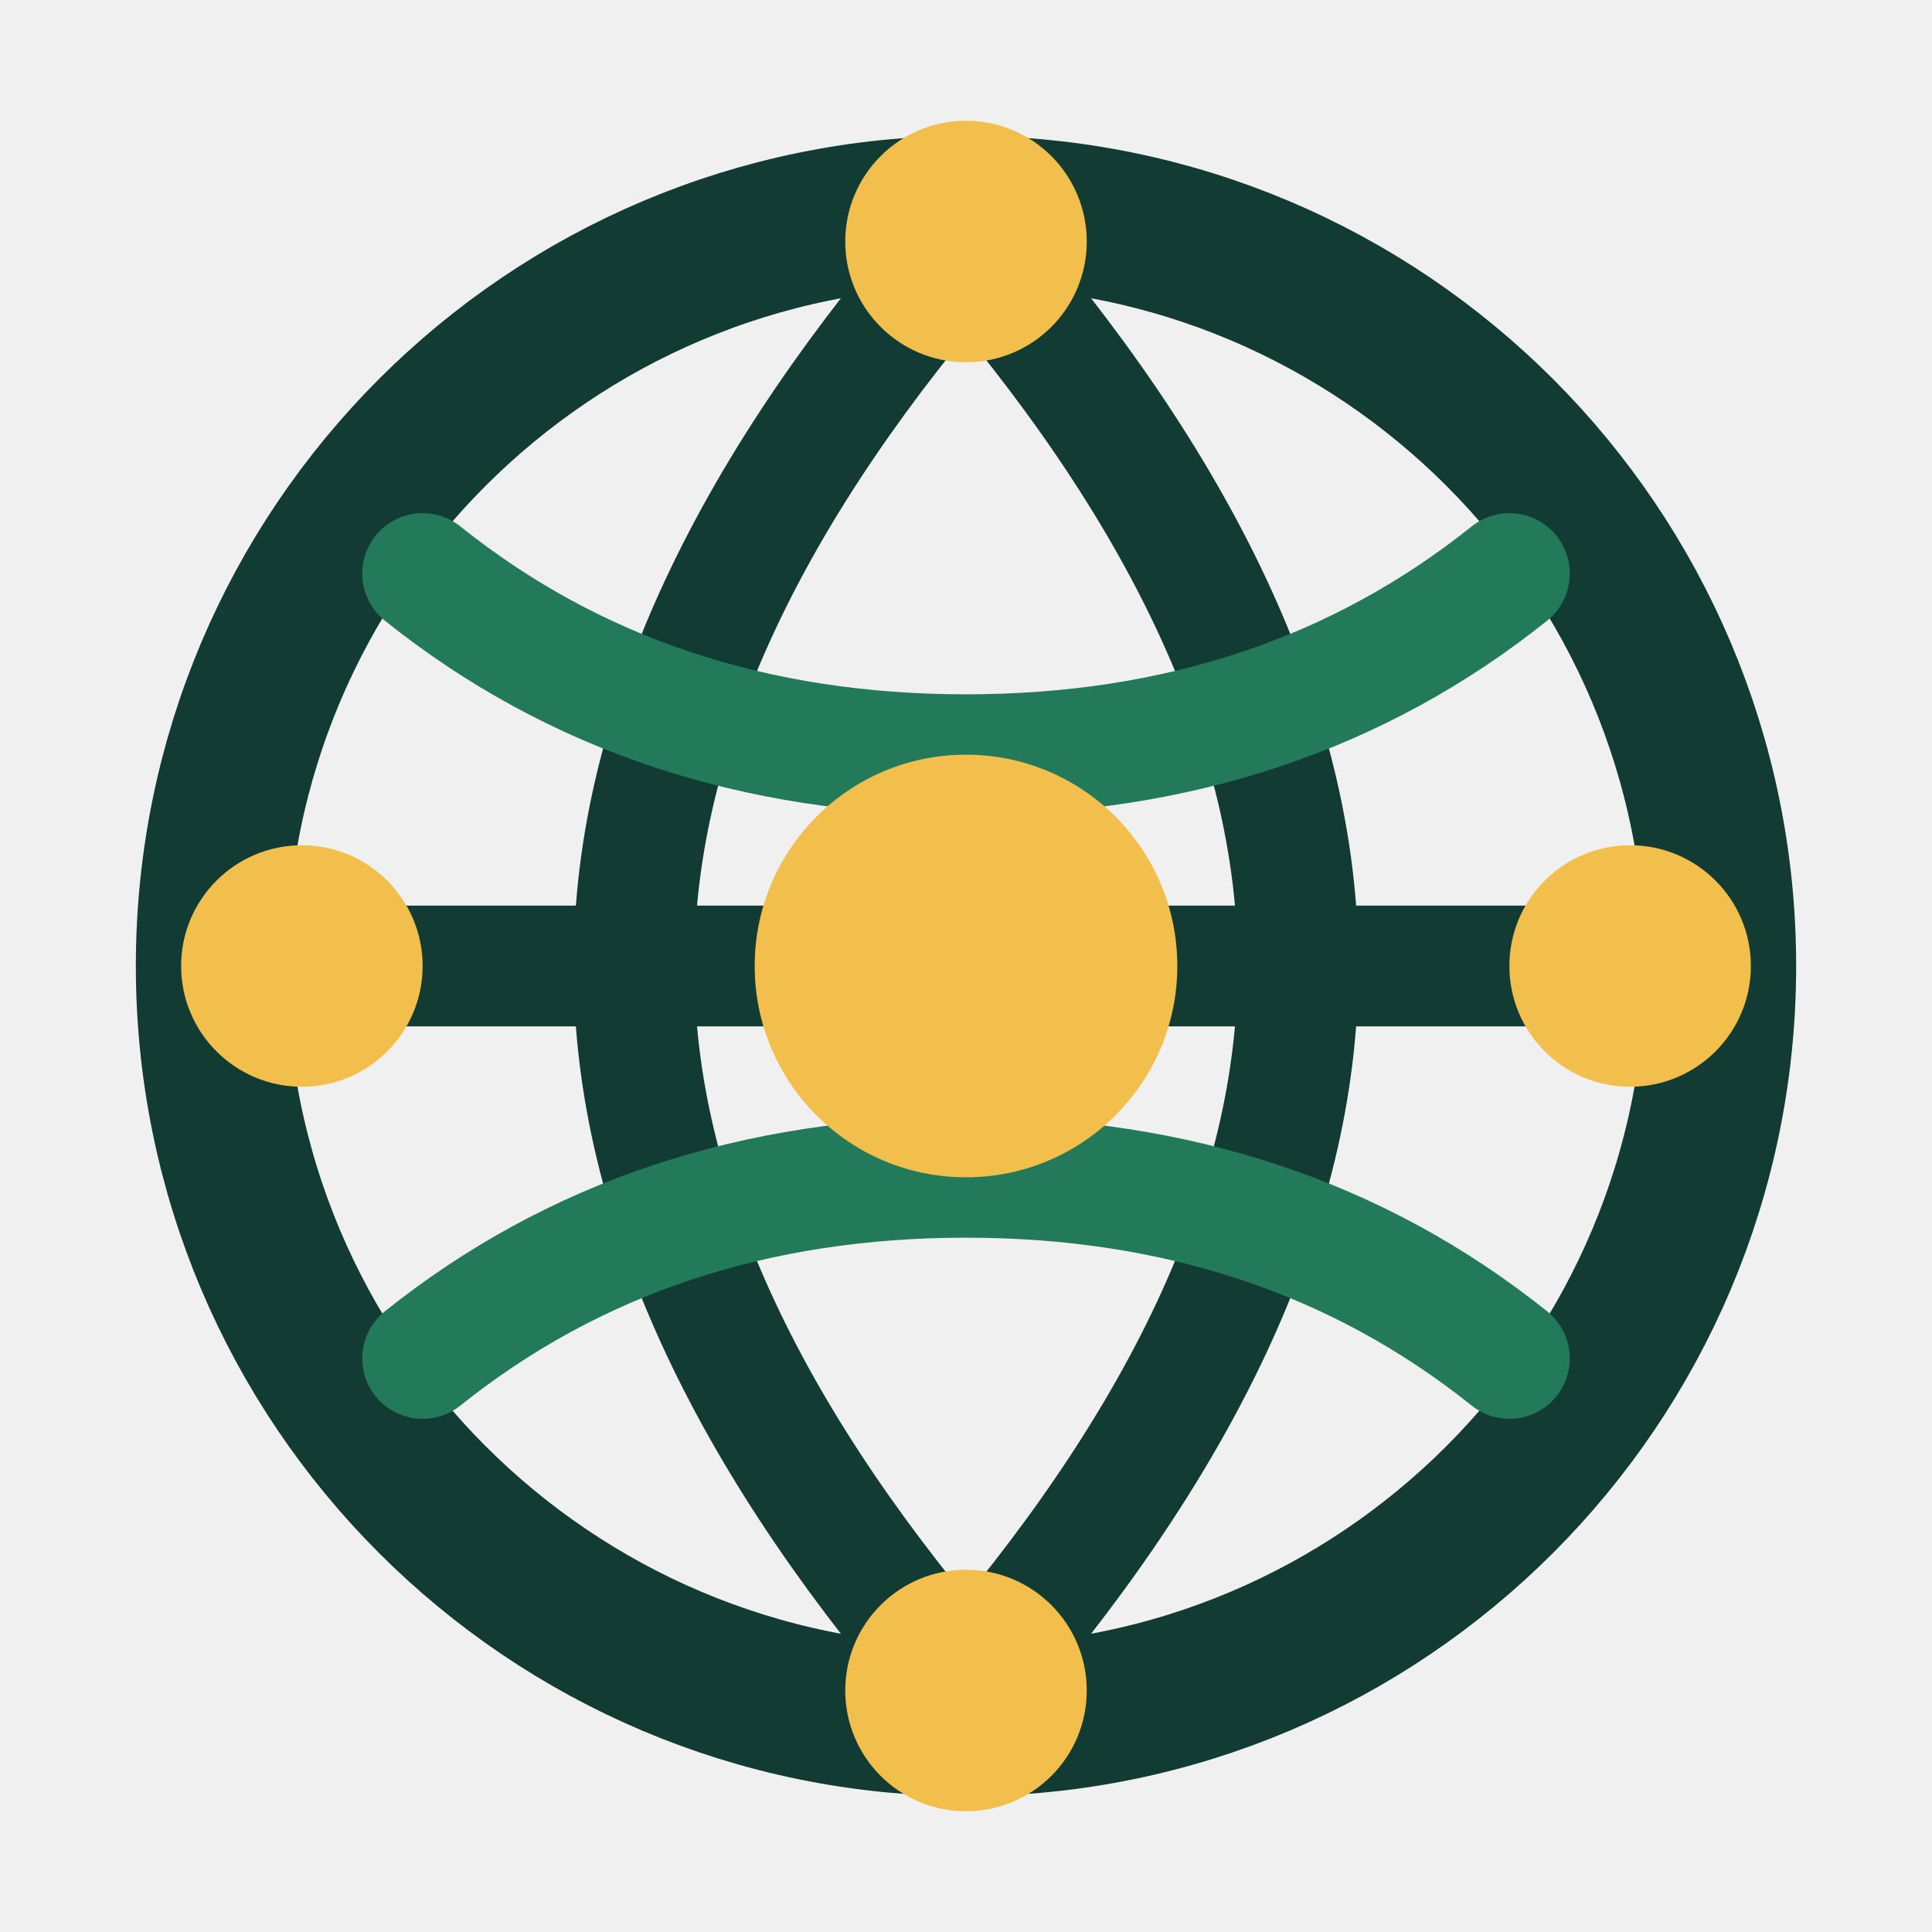
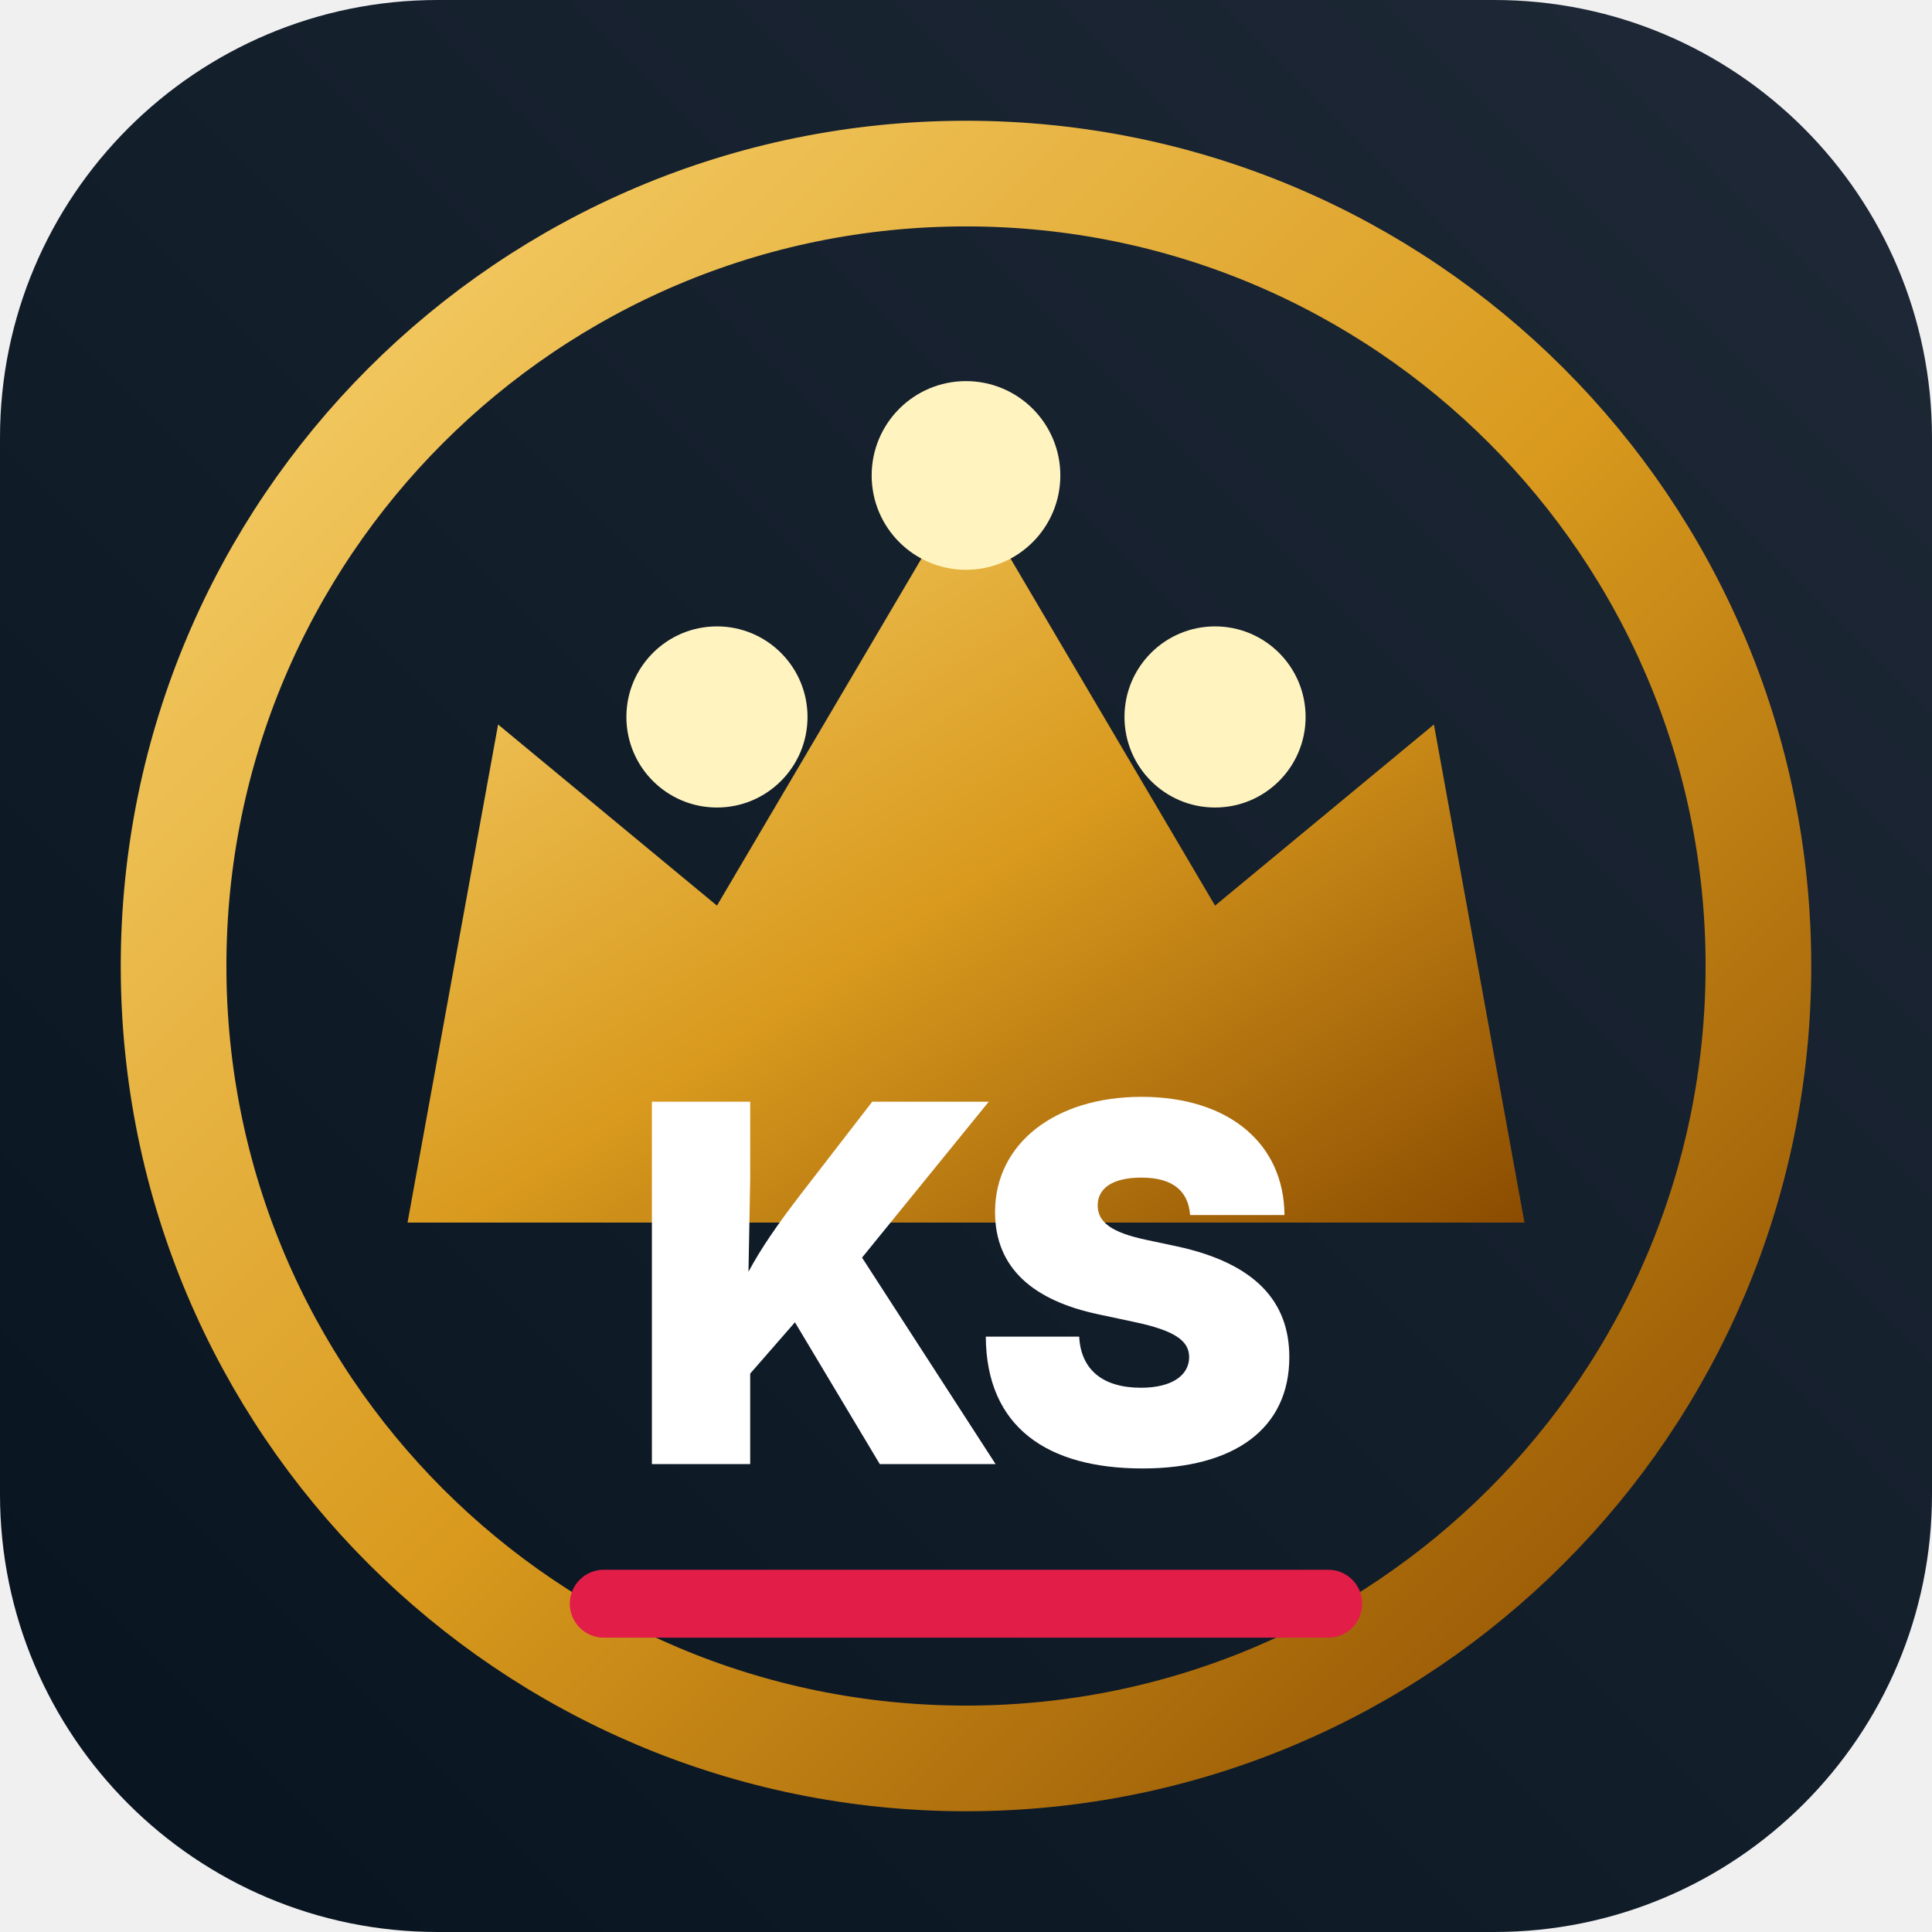
- <svg xmlns="http://www.w3.org/2000/svg" width="64" height="64" viewBox="0 0 64 64" fill="none">
-   <circle cx="32" cy="32" r="25" stroke="#123C33" stroke-width="5" />
-   <path d="M10 32H54" stroke="#123C33" stroke-width="4" stroke-linecap="round" />
-   <path d="M32 8C39 16 43 24 43 32C43 40 39 48 32 56C25 48 21 40 21 32C21 24 25 16 32 8Z" stroke="#123C33" stroke-width="4" stroke-linejoin="round" />
-   <path d="M14 19C19 23 25 25 32 25C39 25 45 23 50 19" stroke="#237A5B" stroke-width="4" stroke-linecap="round" />
-   <path d="M14 45C19 41 25 39 32 39C39 39 45 41 50 45" stroke="#237A5B" stroke-width="4" stroke-linecap="round" />
-   <circle cx="32" cy="32" r="7" fill="#F3BF4C" />
-   <circle cx="10" cy="32" r="4" fill="#F3BF4C" />
-   <circle cx="54" cy="32" r="4" fill="#F3BF4C" />
-   <circle cx="32" cy="8" r="4" fill="#F3BF4C" />
-   <circle cx="32" cy="56" r="4" fill="#F3BF4C" />
+ <svg xmlns="http://www.w3.org/2000/svg" viewBox="0 0 512 512" role="img" aria-labelledby="title desc">
+   <defs>
+     <linearGradient id="gold" x1="0" x2="1" y1="0" y2="1">
+       <stop offset="0" stop-color="#f8d36f" />
+       <stop offset="0.52" stop-color="#d99a1e" />
+       <stop offset="1" stop-color="#8a4b00" />
+     </linearGradient>
+     <linearGradient id="ember" x1="0" x2="1" y1="1" y2="0">
+       <stop offset="0" stop-color="#07131f" />
+       <stop offset="1" stop-color="#1f2937" />
+     </linearGradient>
+   </defs>
+   <rect width="512" height="512" rx="116" fill="url(#ember)" />
+   <circle cx="256" cy="256" r="210" fill="none" stroke="url(#gold)" stroke-width="28" />
+   <path d="M132 192l58 48 66-112 66 112 58-48 24 132H108l24-132z" fill="url(#gold)" />
+   <circle cx="190" cy="190" r="24" fill="#fff4bf" />
+   <circle cx="256" cy="126" r="25" fill="#fff4bf" />
+   <circle cx="322" cy="190" r="24" fill="#fff4bf" />
+   <text x="256" y="388" text-anchor="middle" font-family="Inter, Arial, sans-serif" font-size="132" font-weight="900" fill="#ffffff" letter-spacing="-8">KS</text>
+   <rect x="151" y="416" width="210" height="18" rx="9" fill="#e11d48" />
</svg>
